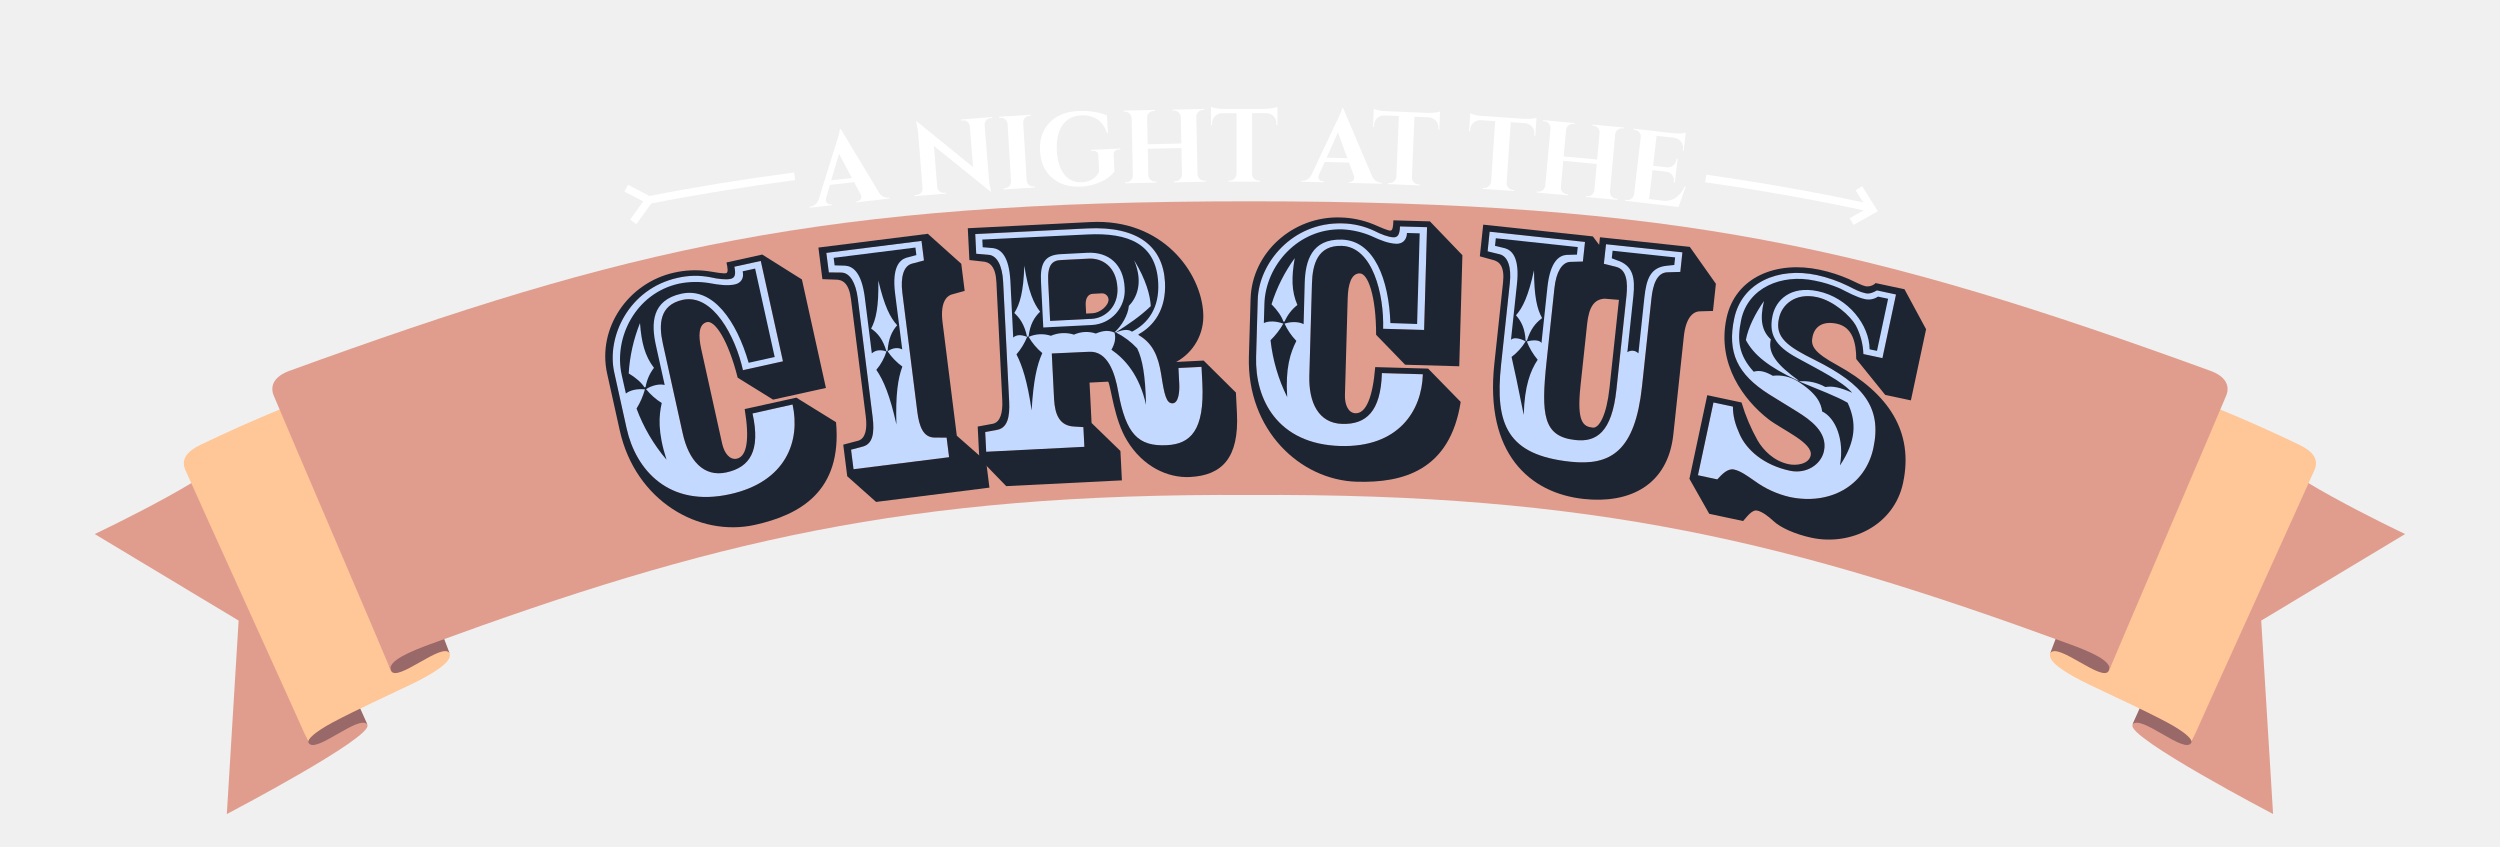
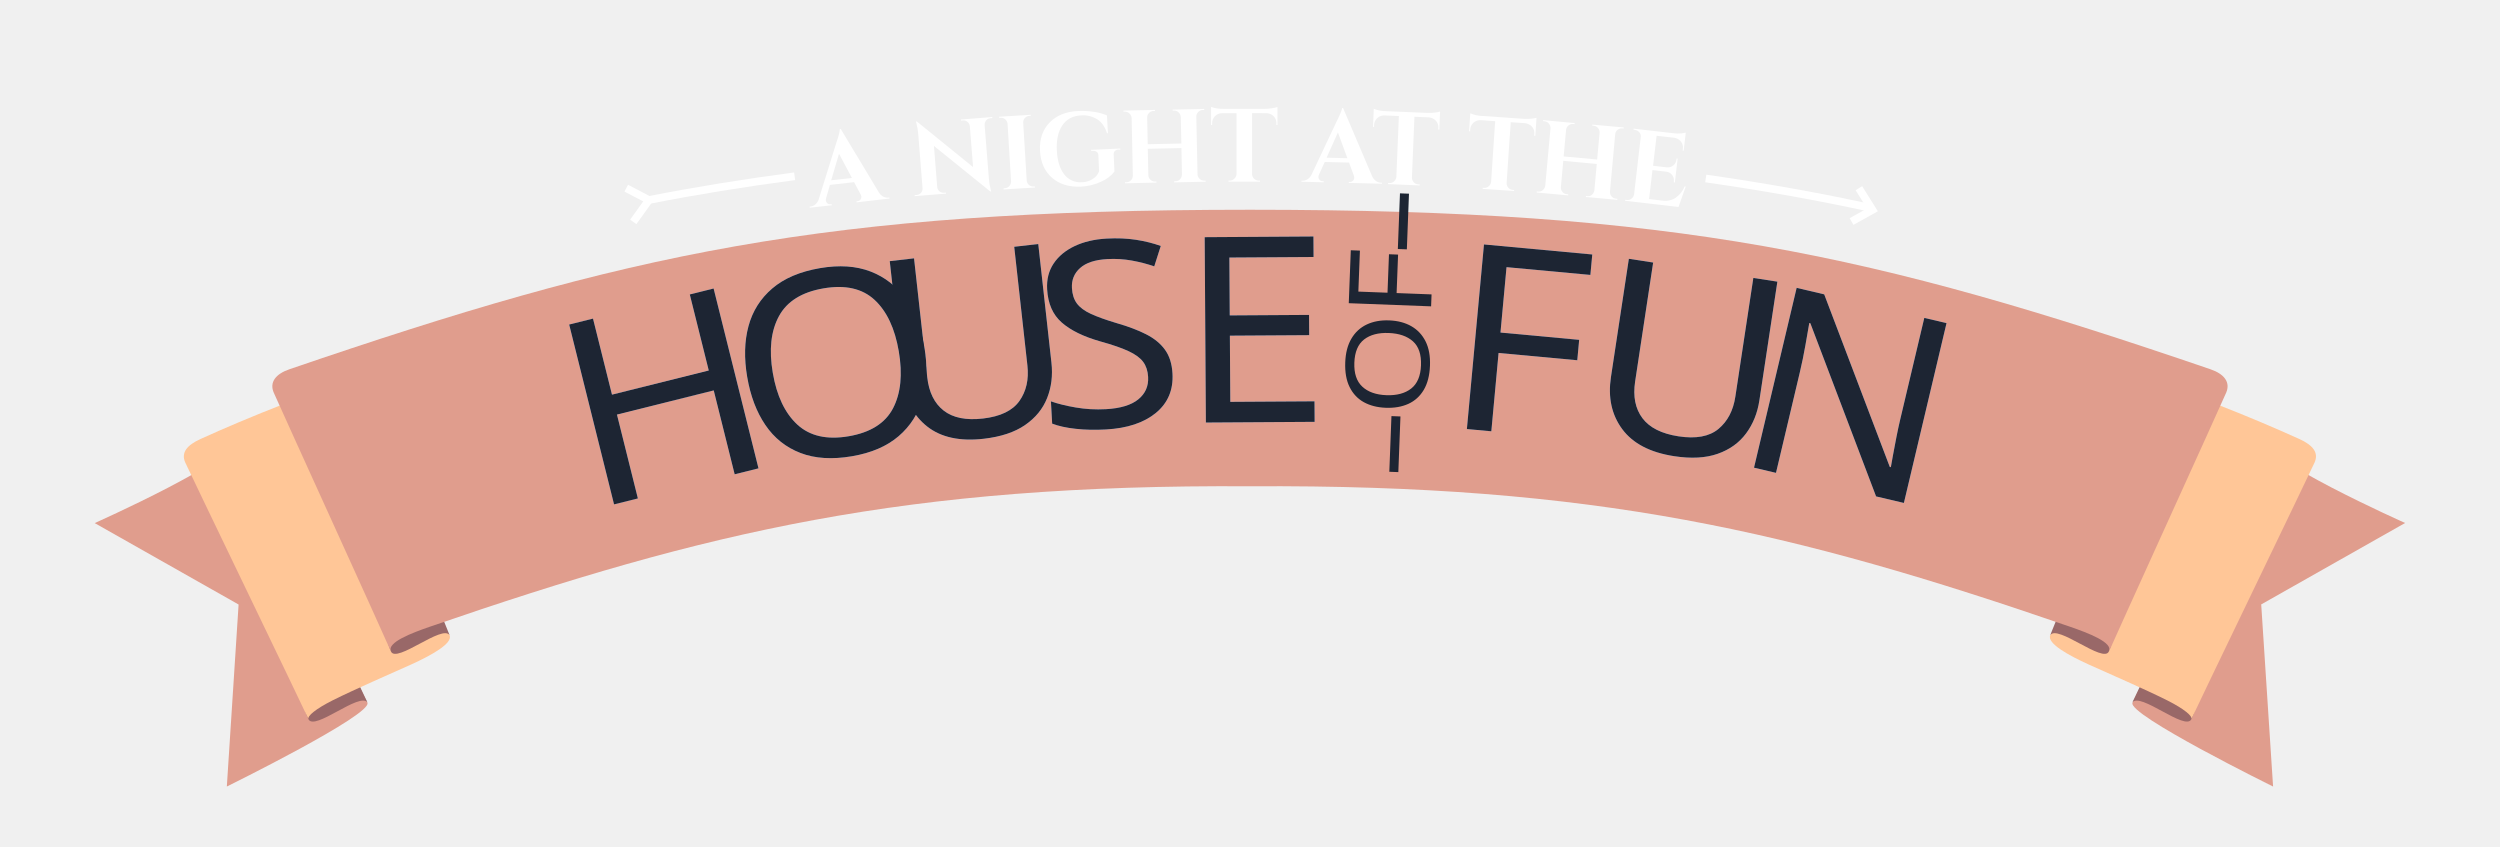
<svg xmlns="http://www.w3.org/2000/svg" viewBox="0 0 1300 440">
  <defs>
-     <style>.a{fill:#e09d8d;}.b{fill:#996868;}.c{fill:#ffc697;}.d{fill:#c4d9ff;}.e{fill:#1d2533;}.f{fill:#fff;}.g{fill:none;stroke:#fff;stroke-miterlimit:10;stroke-width:4px;}</style>
+     <style>.a{fill:#e09d8d;}.b{fill:#996868;}.c{fill:#ffc697;}.d,.e{font-size:135px;}.d{fill:#c4d9ff;}.d,.f{font-family:RosewoodStd-Fill, Rosewood Std;}.e,.f{fill:#1d2533;}.e{font-family:RosewoodStd-Regular, Rosewood Std;}.f{font-size:60px;letter-spacing:-0.04em;}.g{fill:#fff;}.h{fill:none;stroke:#fff;stroke-miterlimit:10;stroke-width:4px;}</style>
  </defs>
-   <path class="a" d="M122.32,231.35c3.61,10.11-73.07,46.35-73.07,46.35l74.83,45L117.95,423.3s76.27-39.93,73.07-46.35S118.71,221.24,122.32,231.35Z" />
-   <path class="b" d="M158.65,378.22s-1.36,1.07,1.74,7.87,26.83-15.38,30.73-9.17L186,365.48Z" />
-   <path class="c" d="M104.28,231.29c-7,3.38-10.29,7.51-7.92,13.06,2.7,6.33,61.92,136.57,64,141.58-.51-1.53,3.47-5.37,12.61-10.26,12-6.41,30.14-14.65,40.78-19.78s21.75-11.66,20.06-16.13-85.58-128-85.58-128C131.16,218.76,116.47,225.42,104.28,231.29Z" />
-   <path class="b" d="M201.28,339.14s-.74,2.52,2,9.49,27-15.3,30.54-8.87L229.34,328Z" />
-   <path class="a" d="M160.65,372.69a.77.77,0,0,0,.06.16S160.71,372.82,160.65,372.69Z" />
-   <path class="a" d="M1177.59,231.35c-3.61,10.11,73.07,46.35,73.07,46.35l-74.83,45L1182,423.3s-76.27-39.93-73.07-46.35S1181.2,221.24,1177.59,231.35Z" />
-   <path class="b" d="M1141.25,378.22s1.36,1.07-1.74,7.87-26.83-15.38-30.73-9.17l5.12-11.43Z" />
-   <path class="c" d="M1195.63,231.29c7,3.38,10.29,7.51,7.92,13.06-2.7,6.33-61.92,136.57-64,141.58.51-1.53-3.47-5.37-12.61-10.26-12-6.41-30.14-14.65-40.78-19.78s-21.75-11.66-20.06-16.13,85.58-128,85.58-128C1168.75,218.76,1183.44,225.42,1195.63,231.29Z" />
-   <path class="b" d="M1098.62,339.14s.74,2.52-2,9.49-27-15.3-30.54-8.87l4.44-11.71Z" />
-   <path class="a" d="M1139.25,372.69a.77.77,0,0,1-.06.16S1139.2,372.82,1139.25,372.69Z" />
-   <path class="a" d="M650,104.68C427.3,104.68,326,129,150.53,192.82c-7.33,2.67-10.45,7.29-8.2,12.88,2.56,6.39,59,137.88,60.92,142.92-2.05-4.91,10.67-10.06,20.4-13.63C368,282.13,470.85,256.3,650,257.41c179.1-1.11,282,24.72,426.31,77.59,9.73,3.56,22.45,8.72,20.4,13.63,2-5,58.36-136.54,60.92-142.92,2.24-5.59-.87-10.22-8.2-12.88C973.9,129,872.61,104.68,650,104.68Z" />
-   <path class="d" d="M386.33,192.48c-3.85-17.4-15.64-40-31.4-36.56-12.13,2.68-12.42,12.88-10.24,22.73L355,225.39c3.07,13.88,10.78,22.87,22.71,20.23,12.13-2.68,17.89-11.14,13.57-30.65l20.82-4.6c4.16,18.81-3.2,40.16-32.51,46.64-31.93,7.06-49-12.75-53.78-34.19l-6.45-29.17c-4.08-18.45,7.55-43.52,33-49.15a40.84,40.84,0,0,1,17.11-.28c3.58.87,7.94,1.38,10.36.84,2-.45,3-1.77,2-6.34l13.74-3,11.54,52.2Z" />
-   <path class="d" d="M446,155.19c-1.06-8.39-4.17-13.26-8.37-13.46l-6.68-.07-1.28-10.18,49.5-6.23,1.28,10.18L474,137.16c-4,1.23-5.83,6.72-4.78,15.11L477,214.07c1,8.22,3.33,13.19,8.57,13.43l6.68.07,1.28,10.18L443.83,244l-1.28-10.18L449,232.1c4.82-1.51,5.81-6.9,4.78-15.11Z" />
-   <path class="d" d="M546.94,183.89l1.19,23.73c.42,8.27,3,13.91,10.46,14.25l4.78.3.52,10.25L512.83,235l-.52-10.25,6.57-1.23c4.92-1.15,6.31-6.44,5.89-14.71l-3.13-62.2c-.42-8.45-3.17-13.54-7.34-14l-6.66-.57-.51-10.25,58.3-2.93c26.46-1.33,39.45,9.55,40.38,28.07.72,14.38-6.11,22.84-13.77,27l0,.36c7.26,4.14,10.29,10.84,11.82,20.67,1.55,10.2,2.62,15,5.93,14.84,3.1-.16,3.63-6.13,3.43-10.09l-.42-8.27,12-.6.42,8.27c1.25,25-6.28,31.86-18.47,32.47-14.89.75-21.22-5.78-25.22-27.57-1.76-10.36-5.64-21.52-15.15-21Zm4.6-48.71c-4.34.22-6.92,2.51-6.49,11.14l1,20.49,21.71-1.09c6.82-.34,13.78-6.28,13.29-16-.57-11.33-8-15.64-14.86-15.29Z" />
-   <path class="d" d="M719.23,171c.51-17.81-5.42-42.65-21.55-43.11-12.42-.35-15.18,9.47-15.46,19.55l-1.36,47.86c-.4,14.21,4.89,24.81,17.09,25.16,12.41.35,20.06-6.45,20.63-26.42l21.31.61c-.55,19.25-12.89,38.17-42.89,37.32-32.69-.93-44.45-24.31-43.83-46.27l.85-29.87c.54-18.89,17.92-40.37,44-39.63a40.84,40.84,0,0,1,16.66,3.9c3.26,1.71,7.36,3.27,9.84,3.34,2.07.06,3.34-1,3.47-5.66l14.07.4-1.52,53.44Z" />
-   <path class="d" d="M774.62,120.49l49.6,5.31L823.13,136l-6.68.19c-4.19.27-7.22,5.2-8.12,13.61l-4.08,38.12c-3,28.1-1.69,39.1,15,40.89,10.7,1.15,18.93-3.76,21.35-26.31l5.21-48.68c.73-6.8.22-13.73-5.46-15.07L834,137.17l1.09-10.2,39.72,4.26-1.09,10.2-6.68.19c-5.63.12-7.6,6.79-8.33,13.59l-4.89,45.64c-3.6,33.65-16.11,41.54-37.31,39.27-32.52-3.48-39.39-19.06-36-50.38l4.54-42.42c.9-8.41-1-13.87-5.05-15l-6.49-1.6Z" />
-   <path class="d" d="M968.94,184.13a34.31,34.31,0,0,0-4-15c-2.78-4.83-11.46-12.75-20.17-14.61-11.34-2.42-18.22,4-19.68,10.89-2.34,10,4.27,14.71,18.83,21.87,25.06,12.52,34.77,24.53,30.27,45.66-4.24,19.89-22.89,29.9-43.54,25.5a49.91,49.91,0,0,1-18.13-8.28c-4.24-2.93-7.55-5.29-10.79-6s-6.22,2.35-8.71,5.13l-10.12-2.16L891,209.28l10.12,2.16c0,5,1.2,9.27,3.5,14.37,3.56,8.12,12.44,16.09,26.21,19,8.5,1.81,16.13-3.19,17.63-10.23,2.14-10-7.69-16.55-13.84-20.44l-14.59-9c-16.79-10.58-22-22-18.22-39.59,4-18.66,22.86-26.78,42.9-22.51a71.88,71.88,0,0,1,16.35,5.7c3.05,1.57,5.9,3.1,8.94,3.75,2.43.52,4.35-.54,6-1.47l9.92,2.12-7.06,33.1Z" />
-   <path class="e" d="M315.71,194.27c-5.25-23.73,11-47.22,34.82-52.5a48.88,48.88,0,0,1,17.64-.77c4.19.73,8.14,1.33,9.35,1.07s.95-2.42.25-5.59l18.6-4.11L417,145.32l12.48,56.42L402,207.81,383.6,196.4c-5-19.73-11.89-29.81-15.94-28.92-4.45,1-4.58,7.1-3,14.13l10.84,49c1.13,5.1,4,8.69,7.68,7.89,5.25-1.16,6.66-10.14,4.05-25.78l26.88-5.94,20.63,12.77c3.29,36-18.81,48.22-42.25,53.4-28.9,6.39-62.07-12.27-70.27-49.35Zm91.44-6.39-11.54-52.2-13.74,3c1,4.57,0,5.89-2,6.34-2.43.54-6.78,0-10.36-.84a40.84,40.84,0,0,0-17.11.28c-25.47,5.63-37.1,30.69-33,49.15l6.45,29.17c4.74,21.44,21.84,41.26,53.78,34.19,29.31-6.48,36.67-27.83,32.51-46.64L391.31,215c4.31,19.51-1.45,28-13.57,30.65-11.92,2.64-19.64-6.35-22.71-20.23l-10.34-46.75c-2.18-9.84-1.89-20,10.24-22.73,15.77-3.49,27.56,19.16,31.4,36.56Zm-61.51,12.31c-2.7-.69-6.54.16-9.7,2.15a33.22,33.22,0,0,0,8.17,7.23c-1.51,6.6-2.19,15,2.49,29.5A88.18,88.18,0,0,1,331,212.46a38.67,38.67,0,0,0,4.36-10c-4.11-.38-7.75.42-9.9,2.19L323.29,195c-4.31-19.51,7.34-42.55,29.77-47.51a43.74,43.74,0,0,1,15.62-.32c5.32,1,9.67,1.55,13.51.7,2.83-.63,4.87-2.92,4-6.79l6.47-1.43,10.18,46-13.54,3C383,167,370.8,149.09,354.23,152.75c-15.36,3.4-15.66,15.45-13.18,26.69Zm-9.93,1.09a22.09,22.09,0,0,1,4.36-10c-4.75-6.14-6.55-13.3-7.27-23.28a83.42,83.42,0,0,0-5.87,26.18c3.65,2.14,6.82,4.94,8.17,7.23Z" />
-   <path class="e" d="M442.52,155.63c-1-8.21-4.22-10.35-8.17-10.22l-6.71-.25-2.07-16.43,56.89-7.16,17.4,15.59,1.77,14.11L495.38,153c-3.65.82-6.47,5-5.25,14.63l7.41,58.93L512.8,240l1.71,13.57L455.56,261l-15-13.35-2.07-16.43,7.88-2.08c3.81-1.21,4.62-6.39,3.83-12.64ZM453.78,217c1,8.22,0,13.6-4.78,15.11l-6.46,1.72L443.83,244l49.7-6.25-1.28-10.18-6.68-.07c-5.25-.25-7.54-5.22-8.57-13.43l-7.77-61.79c-1.06-8.39.76-13.88,4.78-15.11l6.46-1.72-1.28-10.18-49.5,6.23L431,141.67l6.68.07c4.2.2,7.31,5.07,8.37,13.46Zm15.38-35.31c-2.23-1.17-5.11-.81-7.6,1a31.81,31.81,0,0,0,7.67,7.92c-2.34,6.28-3.57,14.78-3.09,30.14-3.35-15-6.64-22.93-10.46-28.44a27.11,27.11,0,0,0,5.27-9.55c-3.06-1.07-5.73-.73-7.6,1l-3.64-28.93c-1.71-13.57-6.45-16.42-10.23-16.67L434,138l-.49-3.93,42.51-5.35.49,3.93-5.25,1.39c-3.61,1.18-7.49,5.12-5.79,18.69Zm-7.62.78c.45-6.41,2.26-10.26,5-13.33-3.62-3.9-6.69-10-9.81-23.26.25,13.58-1.2,20.29-3.75,25,3.42,2.29,6.13,5.58,7.94,11.7Z" />
-   <path class="e" d="M518.13,146.77c-.42-8.27-3.44-10.64-7.38-10.8l-6.67-.75-.83-16.54,63.88-3.21c37.63-1.89,57.5,26.49,58.55,47.34a27,27,0,0,1-14.06,25.4l14.27-.72,16.79,16.64.53,10.61c1.17,23.37-7.7,32.47-24.44,33.31-11.58.58-24.52-5.44-32.66-18.9-6.77-11-8.2-27.16-9.83-30.69l-9.72.49,1.06,21,15,14.56.77,15.28-60.16,3-14-14.44-.83-16.54,8-1.48c3.89-.92,5.09-6,4.77-12.32Zm48.24,36.15c9.51-.48,13.39,10.68,15.15,21,4,21.79,10.33,28.32,25.22,27.57,12.2-.61,19.73-7.48,18.47-32.47l-.42-8.27-12,.6.42,8.27c.2,4-.33,9.93-3.43,10.09-3.31.17-4.38-4.65-5.93-14.84-1.53-9.84-4.56-16.53-11.82-20.67l0-.36c7.67-4.17,14.5-12.62,13.77-27-.93-18.52-13.91-29.4-40.38-28.07l-58.3,2.93.51,10.25,6.66.57c4.17.51,6.91,5.6,7.34,14l3.13,62.2c.42,8.27-1,13.57-5.89,14.71l-6.57,1.23.52,10.25,51.06-2.57-.52-10.25-4.78-.3c-7.48-.35-10-6-10.46-14.25l-1.19-23.73Zm-1-61c21.5-1.08,35.89,4.86,36.91,25.18.65,12.94-5.16,21-13.65,25.38-1.73-1.35-4.62-1.21-8.27.42a39.22,39.22,0,0,1,11,8.28c2.78,5.81,4.23,14,4.58,29.33-3.47-15.51-10.94-23.78-18-28.65,1.72-3,2.4-5.89,1.62-8.91-3-1.29-5.86-1.15-9.72.49a15.54,15.54,0,0,0-11.37.57,17.22,17.22,0,0,0-12,.6,16.09,16.09,0,0,0-11.58.58A31.8,31.8,0,0,0,542,183.6c-2.8,6.09-4.66,14.47-5.55,29.84-2.21-15.21-4.9-23.36-7.89-29.16a32.5,32.5,0,0,0,5.55-9.11c-3.38-1.27-5.45-1.17-7.24.36l-1.46-29.12c-.69-13.66-5.2-16.86-9-17.39l-5.41-.45-.2-4Zm-30.5,53.08c.72-6.34,3-10.06,6-12.92-3.32-4.16-6.12-10.51-8.25-23.92-.36,13.54-2.31,20.12-5.19,24.59,2.82,2.56,5.28,6,6.63,12.28Zm16.71-42.83c-8.48.43-10.74,4.87-10.26,14.39l1.19,23.73L567.75,169a18,18,0,0,0,17.06-19.42c-.6-12-8.19-18.69-19.36-18.13Zm14.63,2.33c6.82-.34,14.29,4,14.86,15.29.49,9.71-6.47,15.64-13.29,16l-21.71,1.09-1-20.49c-.43-8.63,2.15-10.92,6.49-11.14Zm2,18.29c-2.27.11-3.83,2.17-3.65,5.77l.23,4.49,3.51-.18c3.51-.18,8.3-3.84,8.13-7.26a3.38,3.38,0,0,0-3.47-3.07Zm12.19,19.93c6.62-4.3,12.24-8,18-13.52-.27-5.39-2.34-13.58-8.66-23.9,5.18,12.36.81,20.15-2.74,23.75-.39,4.71-3.63,10.28-7.39,13.71Z" />
-   <path class="e" d="M650.3,155.5c.69-24.29,22.14-43.13,46.56-42.43a48.87,48.87,0,0,1,17.29,3.55c3.89,1.73,7.57,3.28,8.81,3.31s1.51-2.12,1.6-5.36l19,.54,16.89,17.59-1.64,57.76-28.14-.8-15.09-15.56c0-20.35-4.27-31.81-8.41-31.93-4.55-.13-6.17,5.77-6.37,13l-1.43,50.2c-.15,5.22,1.8,9.42,5.53,9.52,5.38.15,8.93-8.21,10.21-24l27.52.78L759.56,209c-5.57,35.68-30,42.19-54,41.5-29.59-.84-57.21-27-56.14-65Zm90.24,16.07,1.52-53.44-14.07-.4c-.13,4.68-1.41,5.72-3.47,5.66-2.48-.07-6.58-1.63-9.84-3.34a40.84,40.84,0,0,0-16.66-3.9c-26.07-.74-43.45,20.73-44,39.63l-.85,29.87c-.62,22,11.14,45.34,43.83,46.27,30,.85,42.34-18.06,42.89-37.32L718.58,194c-.57,20-8.22,26.78-20.63,26.42-12.21-.35-17.5-10.94-17.09-25.16l1.36-47.86c.29-10.08,3-19.9,15.46-19.55,16.14.46,22.06,25.3,21.55,43.11Zm-62.66-3c-2.45-1.33-6.38-1.44-9.93-.28a33.25,33.25,0,0,0,6.16,9c-3.07,6-5.78,14.06-4.76,29.22a88.22,88.22,0,0,1-8.68-29.6,38.68,38.68,0,0,0,6.67-8.63c-3.9-1.37-7.62-1.48-10.14-.29l.28-9.9c.57-20,17.48-39.48,40.45-38.83a43.74,43.74,0,0,1,15.22,3.49c4.9,2.3,9,3.86,12.93,4,2.9.08,5.43-1.65,5.54-5.6l6.62.19-1.34,47.14L723,168c-.81-22.53-8.31-42.91-25.27-43.4-15.72-.45-19,11.17-19.28,22.68Zm-9.9-1.36a22.09,22.09,0,0,1,6.66-8.63c-3.11-7.11-3.11-14.49-1.38-24.35a83.41,83.41,0,0,0-12.07,24c3,3,5.41,6.46,6.16,9Z" />
-   <path class="e" d="M831.56,127.31l.42-3.94,46.72,5,13.56,19.19-1.51,14.14-6.68.19c-3.74,0-7.44,3.37-8.47,13l-5.46,51c-2.86,26.67-23,36.09-46.48,33.58-28.4-3-51.58-23.81-46.62-70.16l4.54-42.42c.88-8.23-1.73-11-5.6-11.82l-6.47-1.78,1.76-16.47,57,6.11Zm-58,3.38,6.49,1.6c4,1.16,6,6.61,5.05,15l-4.54,42.42c-3.35,31.32,3.51,46.9,36,50.38,21.2,2.27,33.7-5.62,37.31-39.27l4.89-45.64c.73-6.8,2.69-13.47,8.33-13.59l6.68-.19,1.09-10.2L835.13,127,834,137.17l6.29,1.58c5.69,1.33,6.19,8.27,5.46,15.07l-5.21,48.68C838.16,225,829.93,230,819.23,228.81c-16.67-1.79-18-12.79-15-40.89l4.08-38.12c.9-8.41,3.93-13.34,8.12-13.61l6.68-.19,1.09-10.2-49.6-5.31Zm46.87-2.22-.42,3.94-5.43.14c-3.78.32-8.47,3.26-9.92,16.86l-3.1,29c-.67-1.52-4-1.87-7.62-.82a34.66,34.66,0,0,0,5.65,9.48c-3.72,5.58-6.87,13.57-7.24,28.73-3.12-15.54-4.92-24.06-6.34-30.19a29.14,29.14,0,0,0,7.32-8.09c-3.14-1.78-6.43-2.14-7.62-.82l3.1-29c1.46-13.6-2.5-17.47-6.13-18.58l-5.28-1.29.42-3.94Zm-26.46,48.76c1.91-6.13,4.53-9.29,7.93-11.82-2.63-4.63-4.2-11.31-4.21-24.89-2.88,13.27-5.83,19.47-9.38,23.43,2.78,3.19,4.68,6.84,5,13.21Zm27.87,23.62c-2,18.79,1.5,21,6.44,21.51,3.29.35,7.15-6.48,8.66-20.61l4.91-45.82-7.43-.61c-5.65.3-8.19,4.55-9.11,13.14Zm49.22-67-.42,3.94-3.37.36c-9,.66-11.13,6.77-12.19,16.62l-3.1,29a4.43,4.43,0,0,0-5.76-.62l3.1-29c1.05-9.84-.15-16.13-8.6-18.84l-2.6-1,.42-3.94Z" />
-   <path class="e" d="M897.78,165.45c4.58-21.48,26.08-30,48.55-25.17a78.61,78.61,0,0,1,15.25,4.91c3.86,1.74,6.51,3.23,8.53,3.66a6.15,6.15,0,0,0,5.22-1.65l15,3.2,11.23,20.8-7.89,37-13.36-2.85-15.07-18.67c0-8.09-1.76-16.57-10.06-18.34-7.29-1.55-11.52,1.41-12.64,6.69-1,4.58.21,8,12.91,14.9,26.71,14.71,39.82,34.63,34.14,61.21-4.73,22.18-27.32,32.82-47.57,28.5-8.5-1.81-16.23-5.3-19.75-8.63-2.83-2.63-5.93-4.95-8.56-5.51-2.83-.6-5.67,3.76-7.3,5.44l-17.61-3.76-10.3-18.21,9.28-43.48,17.82,3.8A96.93,96.93,0,0,0,914,229.11c2.95,5,8.32,10.61,16,12.25,4.25.91,10.57,0,11.55-4.53,1.39-6.51-14.74-13.27-22-18.87C906.89,208.07,892.67,189.4,897.78,165.45Zm27.32-.06c1.46-6.87,8.34-13.31,19.68-10.89,8.71,1.86,17.39,9.78,20.17,14.61a34.31,34.31,0,0,1,4,15l9.92,2.12,7.06-33.1L976,151c-1.68.93-3.6,2-6,1.47-3-.65-5.89-2.18-8.94-3.75a71.88,71.88,0,0,0-16.35-5.7c-20-4.28-38.92,3.85-42.9,22.51-3.75,17.6,1.43,29,18.22,39.59l14.59,9c6.16,3.89,16,10.4,13.84,20.44-1.5,7-9.13,12-17.63,10.23-13.77-2.94-22.65-10.9-26.21-19-2.3-5.09-3.5-9.4-3.5-14.37L891,209.28l-8.07,37.85L893,249.29c2.5-2.78,5.48-5.83,8.71-5.13s6.55,3.05,10.79,6a49.91,49.91,0,0,0,18.13,8.28c20.65,4.4,39.29-5.61,43.54-25.5,4.51-21.12-5.21-33.14-30.27-45.66C929.37,180.11,922.75,175.38,925.1,165.39Zm38.07,38.86c-6.18-2.79-10-3.61-14-3a23.43,23.43,0,0,0-13.77-2.94c11.09,4.57,19.9,7.93,25.36,11.11,4.8,10.23,4.4,20.08-4,32.64,2.45-13.47-2.33-24.79-9.24-28.11-.59-4.18-2.49-9.18-12.92-15.82a20.22,20.22,0,0,0-12.75-2.72c-4-2.32-7-3-9.92-2.12-7.72-8.46-8.81-16.24-6.52-27,3.57-16.72,21-24,38.21-20.38a62.78,62.78,0,0,1,13.3,4.13c3.82,1.92,8.75,4.63,12.8,5.49a8.79,8.79,0,0,0,6.84-1.3l5.26,1.12-5.78,27.11-3.85-.82c-.08-12.53-11-26.82-26.79-30.19-14.58-3.11-22,4.88-23.65,12.62-2,9.33.9,15.65,12.86,22.07C946.76,192.83,957.7,198.11,963.16,204.25ZM935.5,198c-11.75-8.4-16.37-14.54-14.67-21.53-4.59-4.29-5.89-10.09-3.58-19.91-4.26,6.08-8.18,13.53-9.4,20.26,4.08,7.68,11.64,13.89,26.85,21Z" />
-   <path class="f" d="M462,102.75l.48-.06.06.54-17.12,2-.06-.54.48-.06a2.09,2.09,0,0,0,1.66-.92,2.29,2.29,0,0,0,.41-1.43,3.36,3.36,0,0,0-.42-1.26l-3.38-6.3-12.55,1.43-2,6.92a3.68,3.68,0,0,0-.12,1.34,2.21,2.21,0,0,0,.74,1.27,2.16,2.16,0,0,0,1.85.52l.43,0,.06.54L421.06,108l-.06-.54.48-.06a4.74,4.74,0,0,0,2.38-1,5.74,5.74,0,0,0,1.78-2.49l9.19-29.47q1.92-5.6,1.88-7.33l.48-.05,19.93,33.16a5.87,5.87,0,0,0,2.31,2.1A4.7,4.7,0,0,0,462,102.75Zm-29.78-9L443,92.54l-6.71-12.6Z" />
-   <path class="f" d="M515.06,61.47a3.14,3.14,0,0,0-2.72,1.84A3.41,3.41,0,0,0,512,65l2.21,27.78a32.41,32.41,0,0,0,1,6l.23.79-.48,0L485.65,75.89l1.7,21.37a3.08,3.08,0,0,0,1.15,2.21,3.21,3.21,0,0,0,2.39.76l1-.08,0,.54L475.65,102l0-.54,1-.08a3.28,3.28,0,0,0,2.29-1.13,3.14,3.14,0,0,0,.78-2.42l-2.22-27.94a30.33,30.33,0,0,0-1-5.88l-.17-.8.48,0L506,86.89l-1.69-21.26a3.34,3.34,0,0,0-1.21-2.26,3.22,3.22,0,0,0-2.39-.76l-1,.08,0-.54L516,60.85l0,.54Z" />
-   <path class="f" d="M522.51,97.88a3.28,3.28,0,0,0,2.34-1.14,3.48,3.48,0,0,0,.9-2.46l-1.82-29.91a3.39,3.39,0,0,0-1.2-2.31,3.32,3.32,0,0,0-2.46-.82l-.7,0,0-.54,16.39-1,0,.54-.65,0a3.41,3.41,0,0,0-2.37,1.12,3.15,3.15,0,0,0-.88,2.43l1.82,29.91A3.23,3.23,0,0,0,535,96.12a3.36,3.36,0,0,0,2.49.85l.65,0,.09.54-16.39,1,0-.54Z" />
-   <path class="f" d="M562,97.05q-9.22.41-15-4.66t-6.21-14.1q-.4-9,5-14.57t14.9-6a41.32,41.32,0,0,1,8.4.47A27.2,27.2,0,0,1,575.61,60l.52,9.27-.49,0Q574,64.15,570.51,62a13.9,13.9,0,0,0-8.2-2q-6.53.29-9.83,5.11T549.54,78q.36,8.12,3.77,12.56a10.45,10.45,0,0,0,9.29,4.19,10.64,10.64,0,0,0,7-2.74,7.44,7.44,0,0,0,1.92-3l-.36-8.25a2.24,2.24,0,0,0-.81-1.78,3.12,3.12,0,0,0-2.1-.53l-.86,0,0-.54,15.16-.67,0,.54-.81,0a2.92,2.92,0,0,0-2,.71,2.29,2.29,0,0,0-.62,1.84l.39,8.9a17.17,17.17,0,0,1-6.75,5.16A27.16,27.16,0,0,1,562,97.05Z" />
-   <path class="f" d="M611.24,94.22a3.06,3.06,0,0,0,2.14-.75,3.94,3.94,0,0,0,1.24-2.67L614.34,77l-17.49.37.29,13.71a3.23,3.23,0,0,0,1.08,2.38,3.36,3.36,0,0,0,2.45.95h.65l.07.54L585,95.32v-.54h.7a3.28,3.28,0,0,0,2.38-1,3.48,3.48,0,0,0,1-2.42l-.63-29.91A3.48,3.48,0,0,0,587.3,59a3.28,3.28,0,0,0-2.42-.95h-.7v-.54l16.41-.35,0,.54h-.65a3.36,3.36,0,0,0-2.41,1,3.24,3.24,0,0,0-1,2.42l.29,13.88,17.49-.37L614,60.84a3.48,3.48,0,0,0-1.1-2.38,3.28,3.28,0,0,0-2.42-.95h-.7V57l16.41-.35v.54h-.7a3.36,3.36,0,0,0-2.41,1.05,3.23,3.23,0,0,0-1,2.42l.63,29.91A3.23,3.23,0,0,0,623.8,93a3.36,3.36,0,0,0,2.45.95h.7v.54l-16.41.35v-.54Z" />
-   <path class="f" d="M651.06,58.84l0,31.7a3.38,3.38,0,0,0,1.05,2.38,3.32,3.32,0,0,0,2.4,1h.65l.05.54H638.82V93.9h.7a3.26,3.26,0,0,0,2.35-1A3.55,3.55,0,0,0,643,90.6l0-31.75h-7.29a5.19,5.19,0,0,0-5.4,5.51V65h-.54v-9.4a17.88,17.88,0,0,0,6.37,1h21.76a22.56,22.56,0,0,0,3.64-.33,13.41,13.41,0,0,0,2.73-.65V65h-.54v-.65a5,5,0,0,0-2.54-4.75,5.93,5.93,0,0,0-2.86-.75Z" />
-   <path class="f" d="M718.09,95h.49v.54l-17.22-.43V94.6h.49a2.09,2.09,0,0,0,1.77-.69,2.29,2.29,0,0,0,.6-1.36,3.35,3.35,0,0,0-.24-1.3l-2.48-6.71-12.63-.31-3,6.57a3.69,3.69,0,0,0-.3,1.32,2.21,2.21,0,0,0,.56,1.36,2.16,2.16,0,0,0,1.76.77h.43v.54l-11.55-.29V94h.49a4.74,4.74,0,0,0,2.5-.69,5.75,5.75,0,0,0,2.11-2.22l13.17-27.92q2.67-5.28,2.87-7h.49l15.16,35.59a5.87,5.87,0,0,0,2,2.4A4.71,4.71,0,0,0,718.09,95ZM689.83,82l10.8.27-4.91-13.41Z" />
-   <path class="f" d="M735.51,60.72,734.2,92.39a3.37,3.37,0,0,0,1,2.42,3.32,3.32,0,0,0,2.36,1.07l.65,0,0,.54-16.4-.68,0-.54.7,0a3.26,3.26,0,0,0,2.39-.87,3.55,3.55,0,0,0,1.2-2.27l1.31-31.72-7.28-.3a5.19,5.19,0,0,0-5.62,5.28l0,.65-.54,0,.39-9.39a17.88,17.88,0,0,0,6.33,1.23l21.74.9a22.6,22.6,0,0,0,3.66-.17,13.4,13.4,0,0,0,2.75-.54l-.39,9.39-.54,0,0-.65a5,5,0,0,0-2.34-4.85,5.93,5.93,0,0,0-2.83-.87Z" />
-   <path class="f" d="M785.58,63.55l-2.13,31.63a3.37,3.37,0,0,0,.89,2.44,3.32,3.32,0,0,0,2.33,1.13l.65,0,0,.54L771,98.23l0-.54.7,0a3.26,3.26,0,0,0,2.41-.81,3.55,3.55,0,0,0,1.26-2.24L777.5,63l-7.27-.49a5.19,5.19,0,0,0-5.76,5.13l0,.65-.54,0,.63-9.37a17.89,17.89,0,0,0,6.29,1.4l21.71,1.47a22.64,22.64,0,0,0,3.66-.08,13.39,13.39,0,0,0,2.76-.46l-.63,9.37-.54,0,0-.65A5,5,0,0,0,795.61,65a5.92,5.92,0,0,0-2.8-.95Z" />
-   <path class="f" d="M825.33,102a3.06,3.06,0,0,0,2.21-.5,3.94,3.94,0,0,0,1.53-2.52l1.25-13.71L812.9,83.63l-1.24,13.66a3.23,3.23,0,0,0,.8,2.49,3.36,3.36,0,0,0,2.33,1.22l.65.06v.54l-16.35-1.49,0-.54.7.06a3.28,3.28,0,0,0,2.48-.78,3.48,3.48,0,0,0,1.27-2.3l2.71-29.79a3.48,3.48,0,0,0-.83-2.49,3.28,3.28,0,0,0-2.3-1.21l-.7-.06,0-.54L818.86,64l-.1.53-.65-.06a3.37,3.37,0,0,0-2.51.77,3.24,3.24,0,0,0-1.24,2.3l-1.26,13.82,17.42,1.58,1.26-13.82A3.48,3.48,0,0,0,831,66.6a3.28,3.28,0,0,0-2.3-1.21l-.7-.06,0-.54,16.35,1.49,0,.54-.7-.06a3.37,3.37,0,0,0-2.51.77,3.23,3.23,0,0,0-1.24,2.3l-2.71,29.79a3.23,3.23,0,0,0,.8,2.49,3.36,3.36,0,0,0,2.33,1.21l.7.06,0,.54-16.35-1.49,0-.54Z" />
-   <path class="f" d="M845.91,104a3.27,3.27,0,0,0,2.5-.72,3.48,3.48,0,0,0,1.32-2.27l3.47-29.88a3,3,0,0,0-.57-2.13,3.93,3.93,0,0,0-2.49-1.48l-.7-.08.06-.54L870,69.26a19.63,19.63,0,0,0,4.39.1A18.44,18.44,0,0,0,876.6,69l-1.09,9.39-.53-.12.07-.59a5,5,0,0,0-1.92-5,5.82,5.82,0,0,0-2.7-1.07l-9-1L859.6,86.2l7.08.82a4.59,4.59,0,0,0,3.43-1,4.49,4.49,0,0,0,1.66-3.1l.06-.48.54.06-1.44,12.39-.54-.06,0-.43a4.48,4.48,0,0,0-3.92-5.13l-7.19-.83-1.75,15.07,7,.82a9.87,9.87,0,0,0,6.83-1.49,13.4,13.4,0,0,0,4.68-5.93l.54.06-3.74,10.66-27.79-3.22.06-.54Z" />
-   <path class="g" d="M887,92.81c30.36,4.36,59.41,9.53,86.61,15.51" />
-   <path class="g" d="M337.44,104c24.1-4.75,49.47-8.86,75.76-12.34" />
-   <line class="g" x1="337.44" y1="104.02" x2="329.3" y2="115.38" />
-   <line class="g" x1="325.65" y1="97.86" x2="337.44" y2="104.02" />
-   <polyline class="g" points="966.62 97.87 973.68 109.14 962.8 115.19" />
+   <path class="a" d="M122.32,228.32C125.93,237.83,49.24,272,49.24,272l74.83,42.35L117.95,409s76.27-37.59,73.07-43.63S118.71,218.81,122.32,228.32Z" />
+   <path class="b" d="M158.65,366.58s-1.36,1,1.74,7.41,26.83-14.48,30.73-8.63L186,354.59Z" />
+   <path class="c" d="M104.28,228.27c-7,3.18-10.29,7.07-7.92,12.29,2.7,6,61.92,128.57,64,133.28-.51-1.44,3.47-5.05,12.61-9.66,12-6,30.14-13.79,40.78-18.62s21.75-11,20.06-15.19S148.2,209.84,148.2,209.84C131.16,216.47,116.47,222.74,104.28,228.27Z" />
+   <path class="b" d="M201.28,329.79s-.74,2.37,2,8.93,27-14.4,30.54-8.35l-4.44-11Z" />
+   <path class="a" d="M160.65,361.38a.69.69,0,0,0,.06.15S160.71,361.5,160.65,361.38Z" />
+   <path class="a" d="M1177.59,228.32c-3.61,9.51,73.07,43.63,73.07,43.63l-74.83,42.35L1182,409s-76.27-37.59-73.07-43.63S1181.2,218.81,1177.59,228.32Z" />
+   <path class="b" d="M1141.25,366.58s1.36,1-1.74,7.41-26.83-14.48-30.73-8.63l5.12-10.76Z" />
+   <path class="c" d="M1195.63,228.27c7,3.18,10.29,7.07,7.92,12.29-2.7,6-61.92,128.57-64,133.28.51-1.44-3.47-5.05-12.61-9.66-12-6-30.14-13.79-40.78-18.62s-21.75-11-20.06-15.19,85.58-120.54,85.58-120.54C1168.75,216.47,1183.44,222.74,1195.63,228.27Z" />
+   <path class="b" d="M1098.62,329.79s.74,2.37-2,8.93-27-14.4-30.54-8.35l4.44-11Z" />
+   <path class="a" d="M1139.25,361.38a.69.69,0,0,1-.06.15S1139.2,361.5,1139.25,361.38Z" />
+   <path class="a" d="M650,109.07C427.3,109.07,326,132,150.53,192c-7.33,2.51-10.45,6.86-8.2,12.13,2.56,6,59,129.8,60.92,134.55-2.05-4.62,10.67-9.47,20.4-12.83C368,276.13,470.85,251.81,650,252.86c179.1-1,282,23.27,426.31,73,9.73,3.36,22.45,8.21,20.4,12.83,2-4.75,58.36-128.54,60.92-134.55,2.24-5.27-.87-9.62-8.2-12.13C973.9,132,872.61,109.07,650,109.07Z" />
+   <text class="d" transform="translate(749.09 221.83) rotate(5.29) scale(1.05 1)">F</text>
+   <text class="d" transform="matrix(1.04, 0.16, -0.15, 0.99, 819.91, 228.06)">U</text>
+   <text class="d" transform="matrix(1.02, 0.24, -0.23, 0.97, 898.73, 240.05)">N</text>
+   <text class="e" transform="translate(749.09 221.83) rotate(5.29) scale(1.05 1)">F</text>
+   <text class="e" transform="matrix(1.04, 0.16, -0.15, 0.99, 819.91, 228.06)">U</text>
+   <text class="e" transform="matrix(1.02, 0.24, -0.23, 0.97, 898.73, 240.05)">N</text>
+   <text class="f" transform="translate(740.75 248.79) rotate(-87.81) scale(1.15 1)">–OF–</text>
+   <text class="d" transform="translate(305.97 265.61) rotate(-14.01) scale(1.05 1)">H</text>
+   <text class="d" transform="translate(388.18 245.25) rotate(-9.69) scale(1.05 1)">O</text>
+   <text class="d" transform="matrix(1.04, -0.12, 0.11, 0.99, 460.63, 232.68)">U</text>
+   <text class="d" transform="translate(540.08 223.92) rotate(-3.18) scale(1.05 1)">S</text>
+   <text class="d" transform="translate(613.31 219.81) rotate(-0.37) scale(1.05 1)">E</text>
+   <text class="e" transform="translate(305.97 265.61) rotate(-14.01) scale(1.05 1)">H</text>
+   <text class="e" transform="translate(388.18 245.25) rotate(-9.69) scale(1.05 1)">O</text>
+   <text class="e" transform="matrix(1.04, -0.12, 0.11, 0.99, 460.63, 232.68)">U</text>
+   <text class="e" transform="translate(540.08 223.92) rotate(-3.18) scale(1.05 1)">S</text>
+   <text class="e" transform="translate(613.31 219.81) rotate(-0.37) scale(1.05 1)">E</text>
+   <path class="g" d="M462,102.75l.48-.06.06.54-17.12,2-.06-.54.48-.06a2.09,2.09,0,0,0,1.66-.92,2.29,2.29,0,0,0,.41-1.43,3.36,3.36,0,0,0-.42-1.26l-3.38-6.3-12.55,1.43-2,6.92a3.68,3.68,0,0,0-.12,1.34,2.21,2.21,0,0,0,.74,1.27,2.16,2.16,0,0,0,1.85.52l.43,0,.06.54L421.06,108l-.06-.54.48-.06a4.74,4.74,0,0,0,2.38-1,5.74,5.74,0,0,0,1.78-2.49l9.19-29.47q1.92-5.6,1.88-7.33l.48-.05,19.93,33.16a5.87,5.87,0,0,0,2.31,2.1A4.7,4.7,0,0,0,462,102.75Zm-29.78-9L443,92.54l-6.71-12.6Z" />
+   <path class="g" d="M515.06,61.47a3.14,3.14,0,0,0-2.72,1.84A3.41,3.41,0,0,0,512,65l2.21,27.78a32.41,32.41,0,0,0,1,6l.23.79-.48,0L485.65,75.89l1.7,21.37a3.08,3.08,0,0,0,1.15,2.21,3.21,3.21,0,0,0,2.39.76l1-.08,0,.54L475.65,102l0-.54,1-.08a3.28,3.28,0,0,0,2.29-1.13,3.14,3.14,0,0,0,.78-2.42l-2.22-27.94a30.33,30.33,0,0,0-1-5.88l-.17-.8.48,0L506,86.89l-1.69-21.26a3.34,3.34,0,0,0-1.21-2.26,3.22,3.22,0,0,0-2.39-.76l-1,.08,0-.54L516,60.85l0,.54Z" />
+   <path class="g" d="M522.51,97.88a3.28,3.28,0,0,0,2.34-1.14,3.48,3.48,0,0,0,.9-2.46l-1.82-29.91a3.39,3.39,0,0,0-1.2-2.31,3.32,3.32,0,0,0-2.46-.82l-.7,0,0-.54,16.39-1,0,.54-.65,0a3.41,3.41,0,0,0-2.37,1.12,3.15,3.15,0,0,0-.88,2.43l1.82,29.91A3.23,3.23,0,0,0,535,96.12a3.36,3.36,0,0,0,2.49.85l.65,0,.09.54-16.39,1,0-.54Z" />
+   <path class="g" d="M562,97.05q-9.22.41-15-4.66t-6.21-14.1q-.4-9,5-14.57t14.9-6a41.32,41.32,0,0,1,8.4.47A27.2,27.2,0,0,1,575.61,60l.52,9.27-.49,0Q574,64.15,570.51,62a13.9,13.9,0,0,0-8.2-2q-6.53.29-9.83,5.11T549.54,78q.36,8.12,3.77,12.56a10.45,10.45,0,0,0,9.29,4.19,10.64,10.64,0,0,0,7-2.74,7.44,7.44,0,0,0,1.92-3l-.36-8.25a2.24,2.24,0,0,0-.81-1.78,3.12,3.12,0,0,0-2.1-.53l-.86,0,0-.54,15.16-.67,0,.54-.81,0a2.92,2.92,0,0,0-2,.71,2.29,2.29,0,0,0-.62,1.84l.39,8.9a17.17,17.17,0,0,1-6.75,5.16A27.16,27.16,0,0,1,562,97.05Z" />
+   <path class="g" d="M611.24,94.22a3.06,3.06,0,0,0,2.14-.75,3.94,3.94,0,0,0,1.24-2.67L614.34,77l-17.49.37.29,13.71a3.23,3.23,0,0,0,1.08,2.38,3.36,3.36,0,0,0,2.45.95h.65l.07.54L585,95.32v-.54h.7a3.28,3.28,0,0,0,2.38-1,3.48,3.48,0,0,0,1-2.42l-.63-29.91A3.48,3.48,0,0,0,587.3,59a3.28,3.28,0,0,0-2.42-.95h-.7v-.54l16.41-.35,0,.54h-.65a3.36,3.36,0,0,0-2.41,1,3.24,3.24,0,0,0-1,2.42l.29,13.88,17.49-.37L614,60.84a3.48,3.48,0,0,0-1.1-2.38,3.28,3.28,0,0,0-2.42-.95h-.7V57l16.41-.35v.54h-.7a3.36,3.36,0,0,0-2.41,1.05,3.23,3.23,0,0,0-1,2.42l.63,29.91A3.23,3.23,0,0,0,623.8,93a3.36,3.36,0,0,0,2.45.95h.7v.54l-16.41.35v-.54Z" />
+   <path class="g" d="M651.06,58.84l0,31.7a3.38,3.38,0,0,0,1.05,2.38,3.32,3.32,0,0,0,2.4,1h.65l.05.54H638.82V93.9h.7a3.26,3.26,0,0,0,2.35-1A3.55,3.55,0,0,0,643,90.6l0-31.75h-7.29a5.19,5.19,0,0,0-5.4,5.51V65h-.54v-9.4a17.88,17.88,0,0,0,6.37,1h21.76a22.56,22.56,0,0,0,3.64-.33,13.41,13.41,0,0,0,2.73-.65V65h-.54v-.65a5,5,0,0,0-2.54-4.75,5.93,5.93,0,0,0-2.86-.75Z" />
+   <path class="g" d="M718.09,95h.49v.54l-17.22-.43V94.6h.49a2.09,2.09,0,0,0,1.77-.69,2.29,2.29,0,0,0,.6-1.36,3.35,3.35,0,0,0-.24-1.3l-2.48-6.71-12.63-.31-3,6.57a3.69,3.69,0,0,0-.3,1.32,2.21,2.21,0,0,0,.56,1.36,2.16,2.16,0,0,0,1.76.77h.43v.54l-11.55-.29V94h.49a4.74,4.74,0,0,0,2.5-.69,5.75,5.75,0,0,0,2.11-2.22l13.17-27.92q2.67-5.28,2.87-7h.49l15.16,35.59a5.87,5.87,0,0,0,2,2.4A4.71,4.71,0,0,0,718.09,95ZM689.83,82l10.8.27-4.91-13.41Z" />
+   <path class="g" d="M735.51,60.72,734.2,92.39a3.37,3.37,0,0,0,1,2.42,3.32,3.32,0,0,0,2.36,1.07l.65,0,0,.54-16.4-.68,0-.54.7,0a3.26,3.26,0,0,0,2.39-.87,3.55,3.55,0,0,0,1.2-2.27l1.31-31.72-7.28-.3a5.19,5.19,0,0,0-5.62,5.28l0,.65-.54,0,.39-9.39a17.88,17.88,0,0,0,6.33,1.23l21.74.9a22.6,22.6,0,0,0,3.66-.17,13.4,13.4,0,0,0,2.75-.54l-.39,9.39-.54,0,0-.65a5,5,0,0,0-2.34-4.85,5.93,5.93,0,0,0-2.83-.87Z" />
+   <path class="g" d="M785.58,63.55l-2.13,31.63a3.37,3.37,0,0,0,.89,2.44,3.32,3.32,0,0,0,2.33,1.13l.65,0,0,.54L771,98.23l0-.54.7,0a3.26,3.26,0,0,0,2.41-.81,3.55,3.55,0,0,0,1.26-2.24L777.5,63l-7.27-.49a5.19,5.19,0,0,0-5.76,5.13l0,.65-.54,0,.63-9.37a17.89,17.89,0,0,0,6.29,1.4l21.71,1.47a22.64,22.64,0,0,0,3.66-.08,13.39,13.39,0,0,0,2.76-.46l-.63,9.37-.54,0,0-.65A5,5,0,0,0,795.61,65a5.92,5.92,0,0,0-2.8-.95Z" />
+   <path class="g" d="M825.33,102a3.06,3.06,0,0,0,2.21-.5,3.94,3.94,0,0,0,1.53-2.52l1.25-13.71L812.9,83.63l-1.24,13.66a3.23,3.23,0,0,0,.8,2.49,3.36,3.36,0,0,0,2.33,1.22l.65.06v.54l-16.35-1.49,0-.54.7.06a3.28,3.28,0,0,0,2.48-.78,3.48,3.48,0,0,0,1.27-2.3l2.71-29.79a3.48,3.48,0,0,0-.83-2.49,3.28,3.28,0,0,0-2.3-1.21l-.7-.06,0-.54L818.86,64l-.1.53-.65-.06a3.37,3.37,0,0,0-2.51.77,3.24,3.24,0,0,0-1.24,2.3l-1.26,13.82,17.42,1.58,1.26-13.82A3.48,3.48,0,0,0,831,66.6a3.28,3.28,0,0,0-2.3-1.21l-.7-.06,0-.54,16.35,1.49,0,.54-.7-.06a3.37,3.37,0,0,0-2.51.77,3.23,3.23,0,0,0-1.24,2.3l-2.71,29.79a3.23,3.23,0,0,0,.8,2.49,3.36,3.36,0,0,0,2.33,1.21l.7.06,0,.54-16.35-1.49,0-.54Z" />
+   <path class="g" d="M845.91,104a3.27,3.27,0,0,0,2.5-.72,3.48,3.48,0,0,0,1.32-2.27l3.47-29.88a3,3,0,0,0-.57-2.13,3.93,3.93,0,0,0-2.49-1.48l-.7-.08.06-.54L870,69.26a19.63,19.63,0,0,0,4.39.1A18.44,18.44,0,0,0,876.6,69l-1.09,9.39-.53-.12.07-.59a5,5,0,0,0-1.92-5,5.82,5.82,0,0,0-2.7-1.07l-9-1L859.6,86.2l7.08.82a4.59,4.59,0,0,0,3.43-1,4.49,4.49,0,0,0,1.66-3.1l.06-.48.54.06-1.44,12.39-.54-.06,0-.43a4.48,4.48,0,0,0-3.92-5.13l-7.19-.83-1.75,15.07,7,.82a9.87,9.87,0,0,0,6.83-1.49,13.4,13.4,0,0,0,4.68-5.93l.54.06-3.74,10.66-27.79-3.22.06-.54Z" />
+   <path class="h" d="M887,92.81c30.36,4.36,59.41,9.53,86.61,15.51" />
+   <path class="h" d="M337.44,104c24.1-4.75,49.47-8.86,75.76-12.34" />
+   <line class="h" x1="337.44" y1="104.02" x2="329.3" y2="115.38" />
+   <line class="h" x1="325.65" y1="97.86" x2="337.44" y2="104.02" />
+   <polyline class="h" points="966.62 97.87 973.68 109.14 962.8 115.19" />
</svg>
